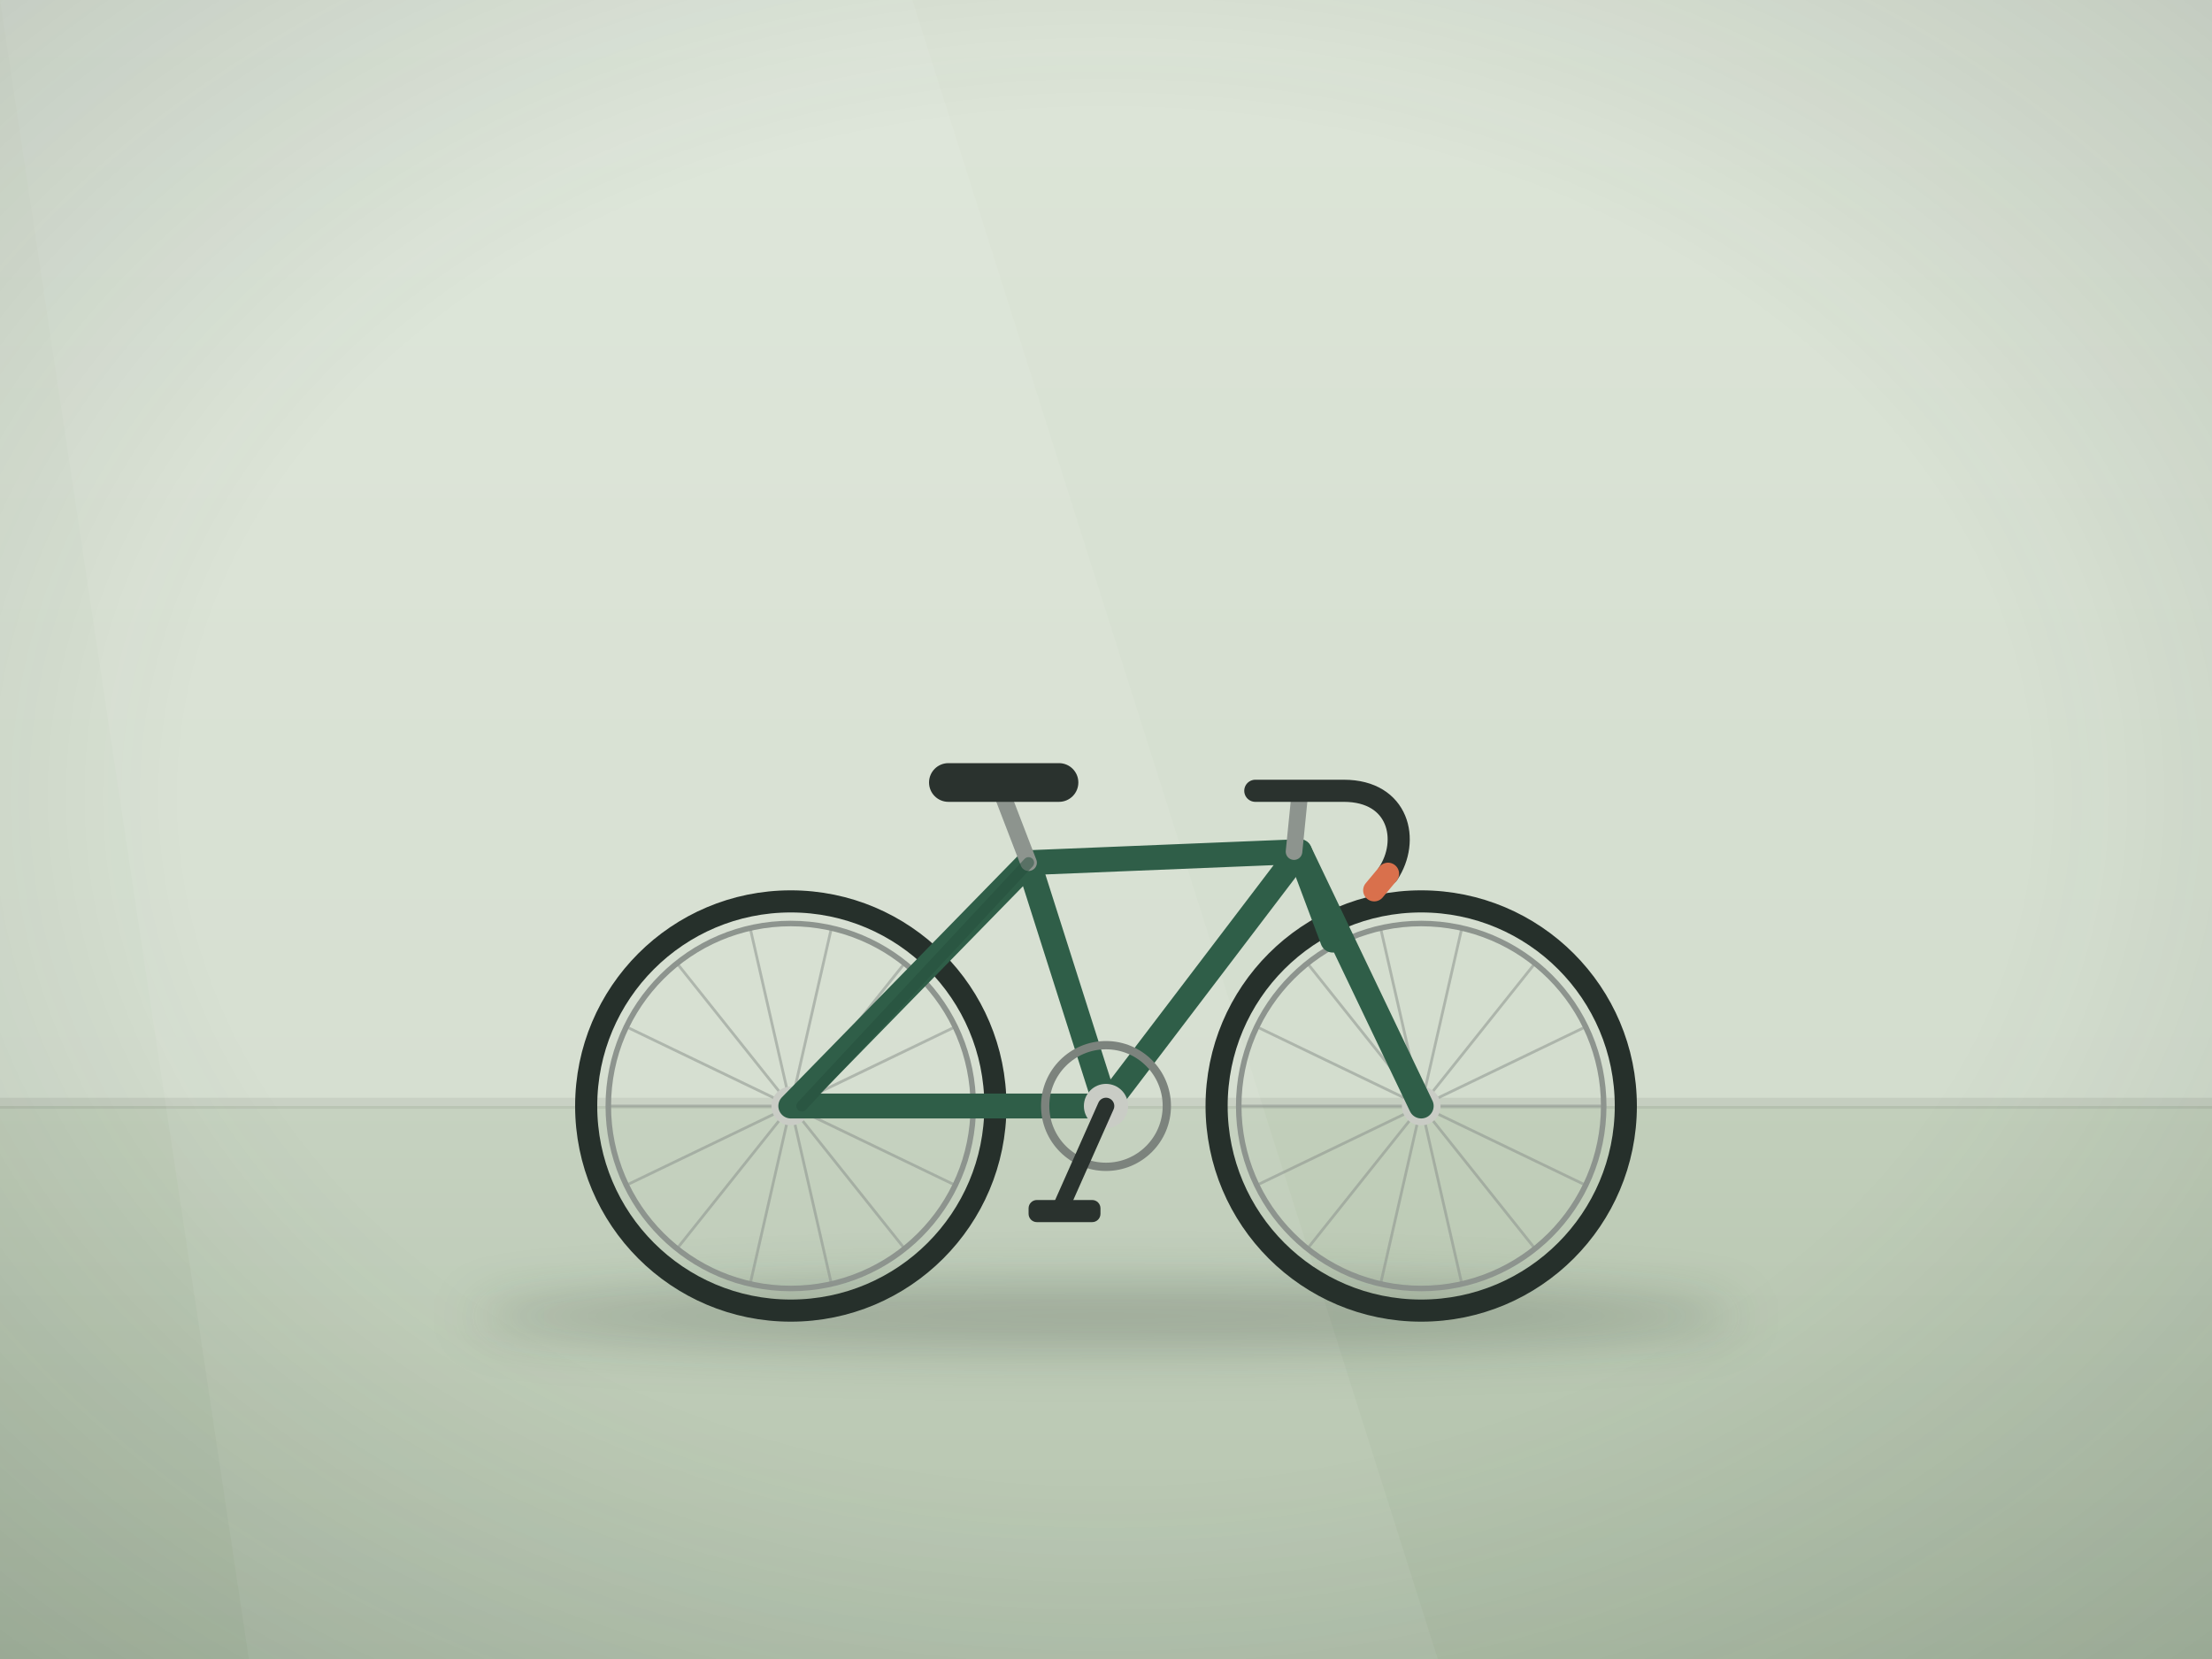
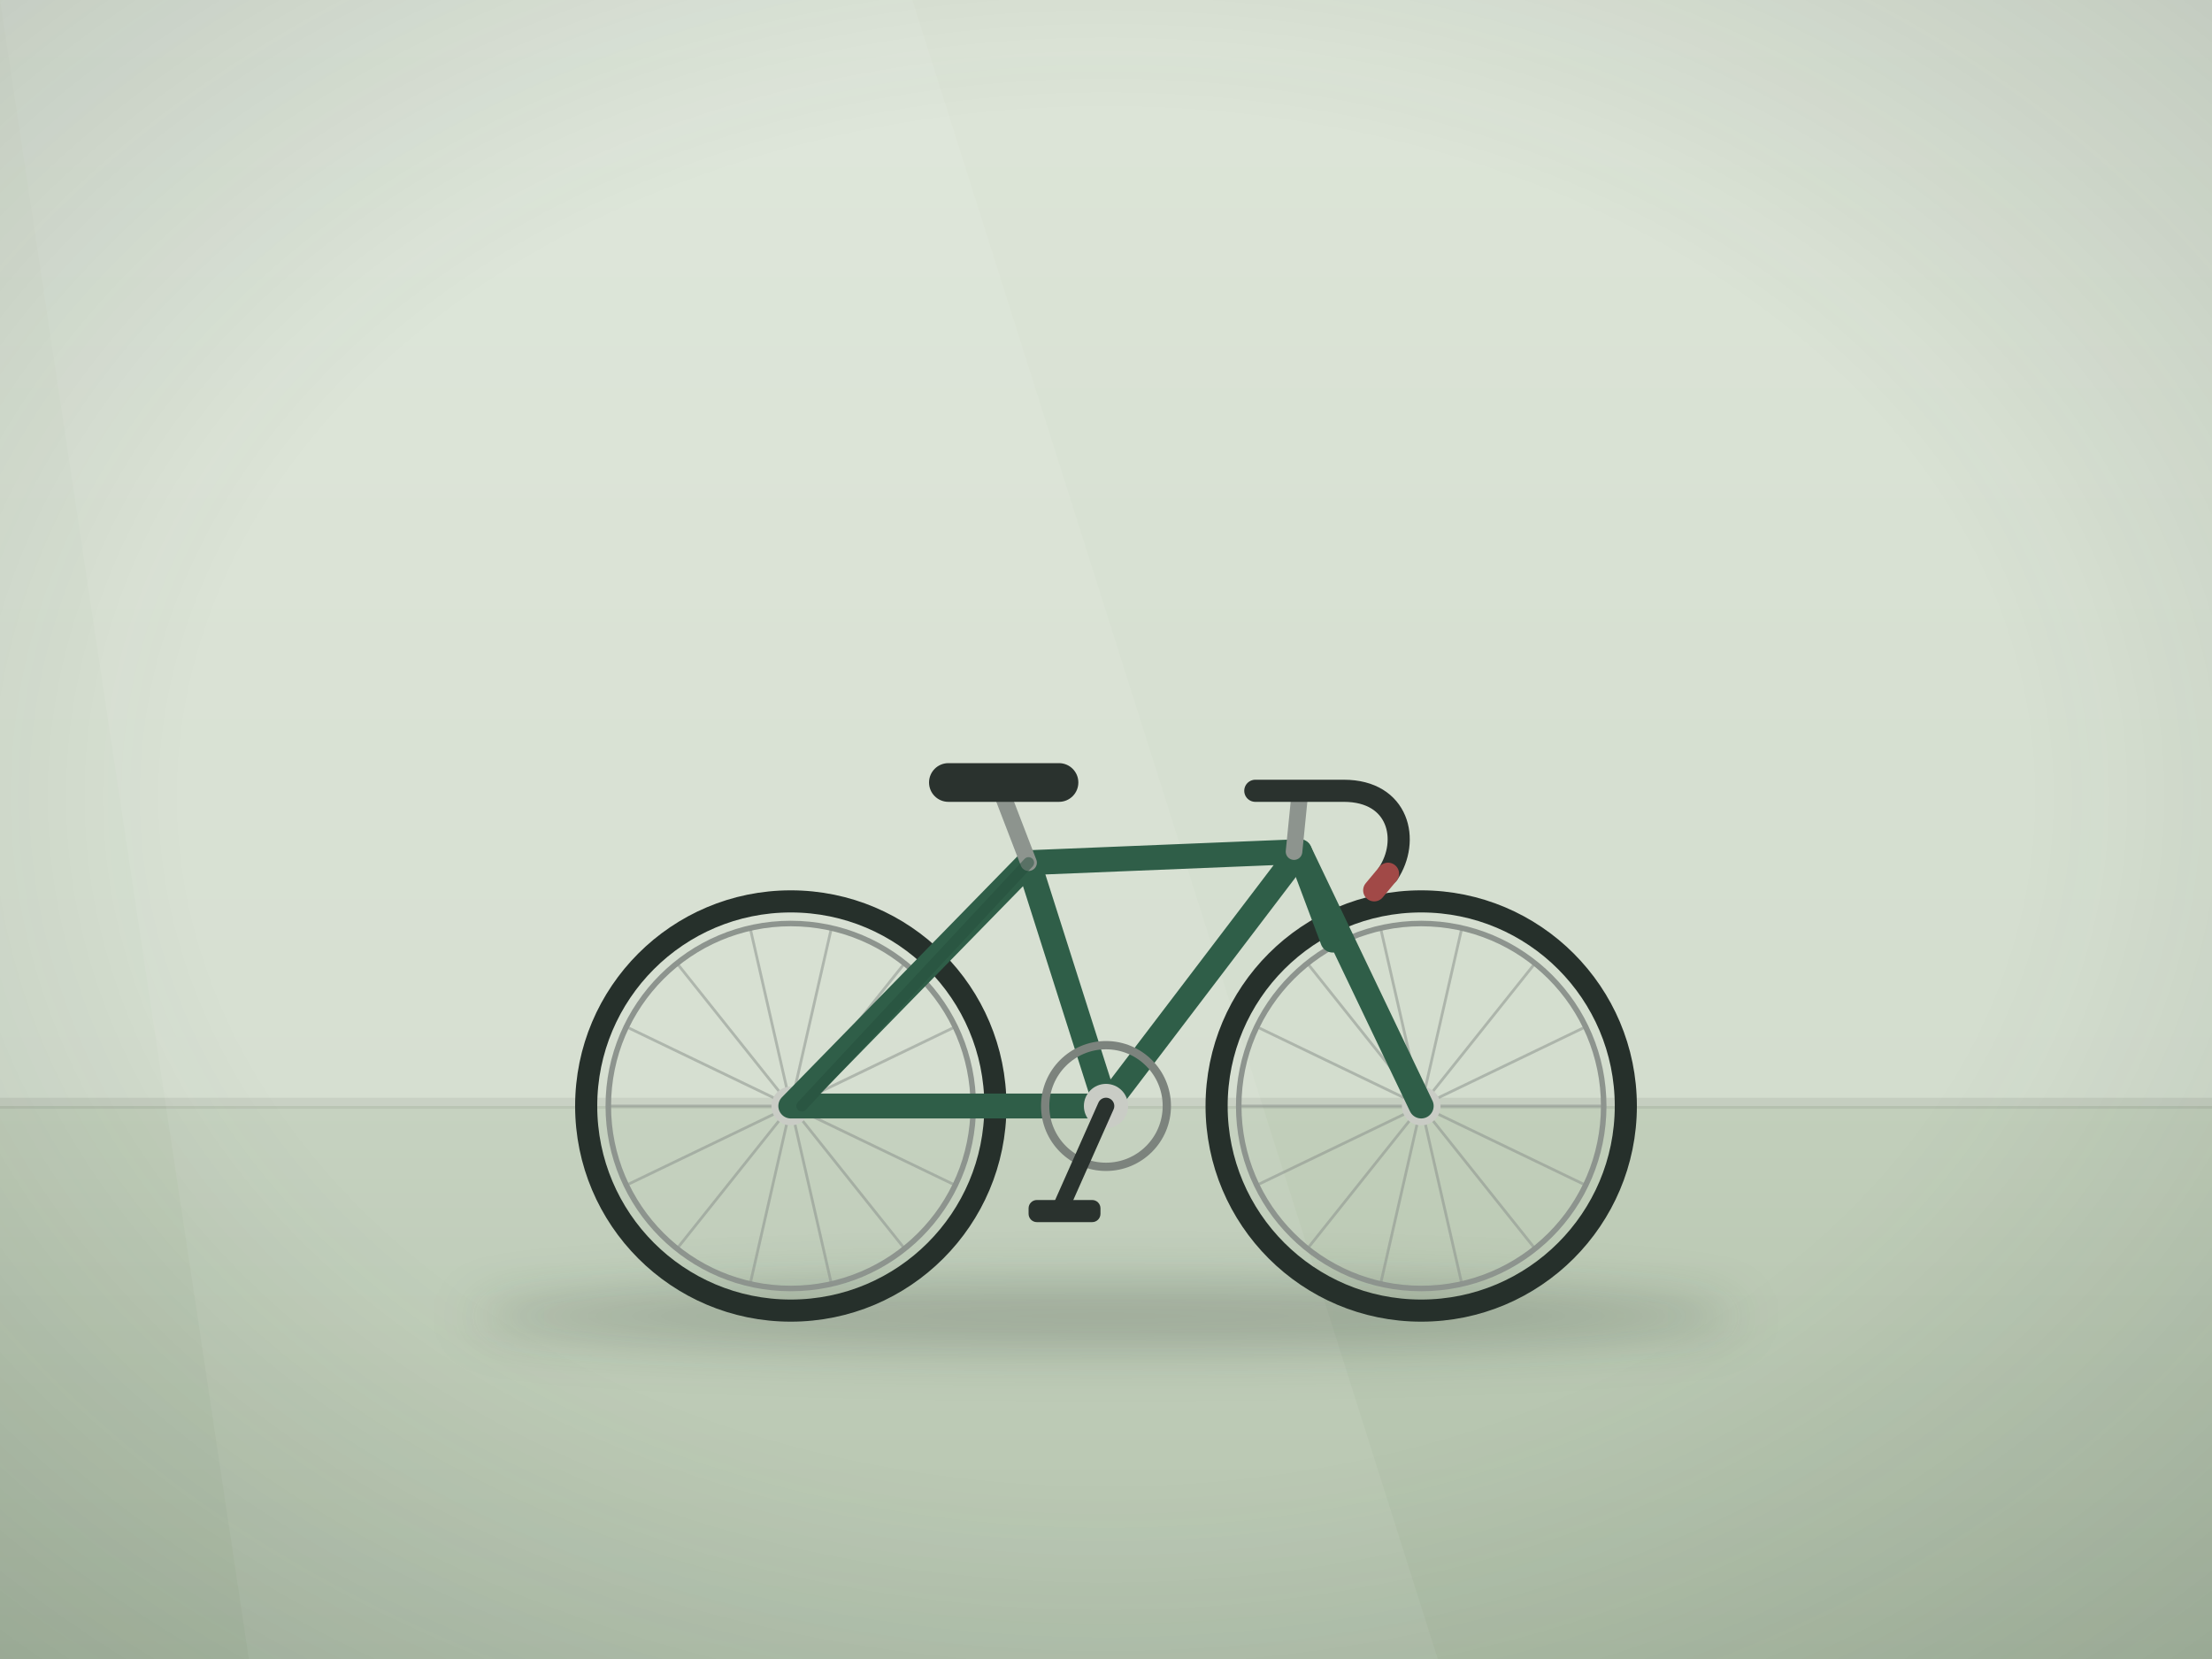
<svg xmlns="http://www.w3.org/2000/svg" viewBox="0 0 800 600" preserveAspectRatio="xMidYMid slice">
  <defs>
    <linearGradient id="wall" x1="0" y1="0" x2="0" y2="1">
      <stop offset="0" stop-color="#DDE5D8" />
      <stop offset="1" stop-color="#CED9C9" />
    </linearGradient>
    <linearGradient id="floor" x1="0" y1="0" x2="0" y2="1">
      <stop offset="0" stop-color="#C2CFBB" />
      <stop offset="1" stop-color="#AFBFA8" />
    </linearGradient>
    <radialGradient id="vig" cx="50%" cy="48%" r="75%">
      <stop offset=".55" stop-color="#1E2A24" stop-opacity="0" />
      <stop offset="1" stop-color="#1E2A24" stop-opacity=".16" />
    </radialGradient>
    <filter id="blur" x="-30%" y="-80%" width="160%" height="260%">
      <feGaussianBlur stdDeviation="9" />
    </filter>
  </defs>
  <rect x="0" y="0" width="800" height="600" rx="0" fill="url(#wall)" />
  <rect x="0" y="400" width="800" height="200" rx="0" fill="url(#floor)" />
  <rect x="0" y="397" width="800" height="4" rx="0" fill="#000" opacity=".07" />
  <path d="M0 0 L330 0 L520 600 L90 600 Z" fill="#FFFDF8" opacity=".07" />
  <ellipse cx="400" cy="476" rx="230" ry="12" fill="#1E2A24" opacity="0.22" filter="url(#blur)" />
  <circle cx="286" cy="400" r="74" fill="none" stroke="#26302B" stroke-width="8" />
  <circle cx="286" cy="400" r="66" fill="none" stroke="#8D948E" stroke-width="2" />
  <line x1="286" y1="400" x2="352" y2="400" stroke="#8D948E" stroke-width="1" stroke-linecap="round" opacity=".55" />
  <line x1="286" y1="400" x2="345.464" y2="428.636" stroke="#8D948E" stroke-width="1" stroke-linecap="round" opacity=".55" />
  <line x1="286" y1="400" x2="327.15" y2="451.601" stroke="#8D948E" stroke-width="1" stroke-linecap="round" opacity=".55" />
  <line x1="286" y1="400" x2="300.686" y2="464.345" stroke="#8D948E" stroke-width="1" stroke-linecap="round" opacity=".55" />
  <line x1="286" y1="400" x2="271.314" y2="464.345" stroke="#8D948E" stroke-width="1" stroke-linecap="round" opacity=".55" />
  <line x1="286" y1="400" x2="244.85" y2="451.601" stroke="#8D948E" stroke-width="1" stroke-linecap="round" opacity=".55" />
  <line x1="286" y1="400" x2="226.536" y2="428.636" stroke="#8D948E" stroke-width="1" stroke-linecap="round" opacity=".55" />
  <line x1="286" y1="400" x2="220" y2="400" stroke="#8D948E" stroke-width="1" stroke-linecap="round" opacity=".55" />
  <line x1="286" y1="400" x2="226.536" y2="371.364" stroke="#8D948E" stroke-width="1" stroke-linecap="round" opacity=".55" />
  <line x1="286" y1="400" x2="244.85" y2="348.399" stroke="#8D948E" stroke-width="1" stroke-linecap="round" opacity=".55" />
  <line x1="286" y1="400" x2="271.314" y2="335.655" stroke="#8D948E" stroke-width="1" stroke-linecap="round" opacity=".55" />
  <line x1="286" y1="400" x2="300.686" y2="335.655" stroke="#8D948E" stroke-width="1" stroke-linecap="round" opacity=".55" />
  <line x1="286" y1="400" x2="327.15" y2="348.399" stroke="#8D948E" stroke-width="1" stroke-linecap="round" opacity=".55" />
  <line x1="286" y1="400" x2="345.464" y2="371.364" stroke="#8D948E" stroke-width="1" stroke-linecap="round" opacity=".55" />
  <circle cx="286" cy="400" r="7" fill="#C9CCC5" />
  <circle cx="514" cy="400" r="74" fill="none" stroke="#26302B" stroke-width="8" />
  <circle cx="514" cy="400" r="66" fill="none" stroke="#8D948E" stroke-width="2" />
  <line x1="514" y1="400" x2="580" y2="400" stroke="#8D948E" stroke-width="1" stroke-linecap="round" opacity=".55" />
  <line x1="514" y1="400" x2="573.464" y2="428.636" stroke="#8D948E" stroke-width="1" stroke-linecap="round" opacity=".55" />
  <line x1="514" y1="400" x2="555.15" y2="451.601" stroke="#8D948E" stroke-width="1" stroke-linecap="round" opacity=".55" />
  <line x1="514" y1="400" x2="528.686" y2="464.345" stroke="#8D948E" stroke-width="1" stroke-linecap="round" opacity=".55" />
  <line x1="514" y1="400" x2="499.314" y2="464.345" stroke="#8D948E" stroke-width="1" stroke-linecap="round" opacity=".55" />
  <line x1="514" y1="400" x2="472.85" y2="451.601" stroke="#8D948E" stroke-width="1" stroke-linecap="round" opacity=".55" />
  <line x1="514" y1="400" x2="454.536" y2="428.636" stroke="#8D948E" stroke-width="1" stroke-linecap="round" opacity=".55" />
  <line x1="514" y1="400" x2="448" y2="400" stroke="#8D948E" stroke-width="1" stroke-linecap="round" opacity=".55" />
  <line x1="514" y1="400" x2="454.536" y2="371.364" stroke="#8D948E" stroke-width="1" stroke-linecap="round" opacity=".55" />
  <line x1="514" y1="400" x2="472.85" y2="348.399" stroke="#8D948E" stroke-width="1" stroke-linecap="round" opacity=".55" />
  <line x1="514" y1="400" x2="499.314" y2="335.655" stroke="#8D948E" stroke-width="1" stroke-linecap="round" opacity=".55" />
  <line x1="514" y1="400" x2="528.686" y2="335.655" stroke="#8D948E" stroke-width="1" stroke-linecap="round" opacity=".55" />
  <line x1="514" y1="400" x2="555.15" y2="348.399" stroke="#8D948E" stroke-width="1" stroke-linecap="round" opacity=".55" />
  <line x1="514" y1="400" x2="573.464" y2="371.364" stroke="#8D948E" stroke-width="1" stroke-linecap="round" opacity=".55" />
  <circle cx="514" cy="400" r="7" fill="#C9CCC5" />
  <path d="M286 400 L372 312 L470 308 L400 400 Z M372 312 L400 400 M470 308 L514 400 M286 400 L400 400" fill="none" stroke="#2F5E48" stroke-width="9" stroke-linecap="round" stroke-linejoin="round" />
  <path d="M470 308 L482 340" fill="none" stroke="#2F5E48" stroke-width="9" stroke-linecap="round" stroke-linejoin="round" />
  <path d="M372 312 L362 286" fill="none" stroke="#8D948E" stroke-width="6" stroke-linecap="round" stroke-linejoin="round" />
  <rect x="336" y="276" width="54" height="14" rx="7" fill="#2A322E" />
  <path d="M468 308 L470 288" fill="none" stroke="#8D948E" stroke-width="6" stroke-linecap="round" stroke-linejoin="round" />
  <path d="M454 286 L486 286 C 506 286 510 304 502 316" fill="none" stroke="#2A322E" stroke-width="8" stroke-linecap="round" stroke-linejoin="round" />
-   <path d="M502 316 L497 322" fill="none" stroke="#D9704C" stroke-width="8" stroke-linecap="round" stroke-linejoin="round" />
+   <path d="M502 316 L497 322" fill="none" stroke="#A14947" stroke-width="8" stroke-linecap="round" stroke-linejoin="round" />
  <circle cx="400" cy="400" r="22" fill="none" stroke="#7C837D" stroke-width="3" />
  <circle cx="400" cy="400" r="8" fill="#C9CCC5" />
  <line x1="400" y1="400" x2="384" y2="436" stroke="#2A322E" stroke-width="6" stroke-linecap="round" />
  <rect x="372" y="434" width="26" height="8" rx="3" fill="#2A322E" />
  <path d="M290 400 L372 312" fill="none" stroke="#254D3B" stroke-width="4" stroke-linecap="round" stroke-linejoin="round" opacity=".5" />
  <rect x="0" y="0" width="800" height="600" rx="0" fill="url(#vig)" />
</svg>
